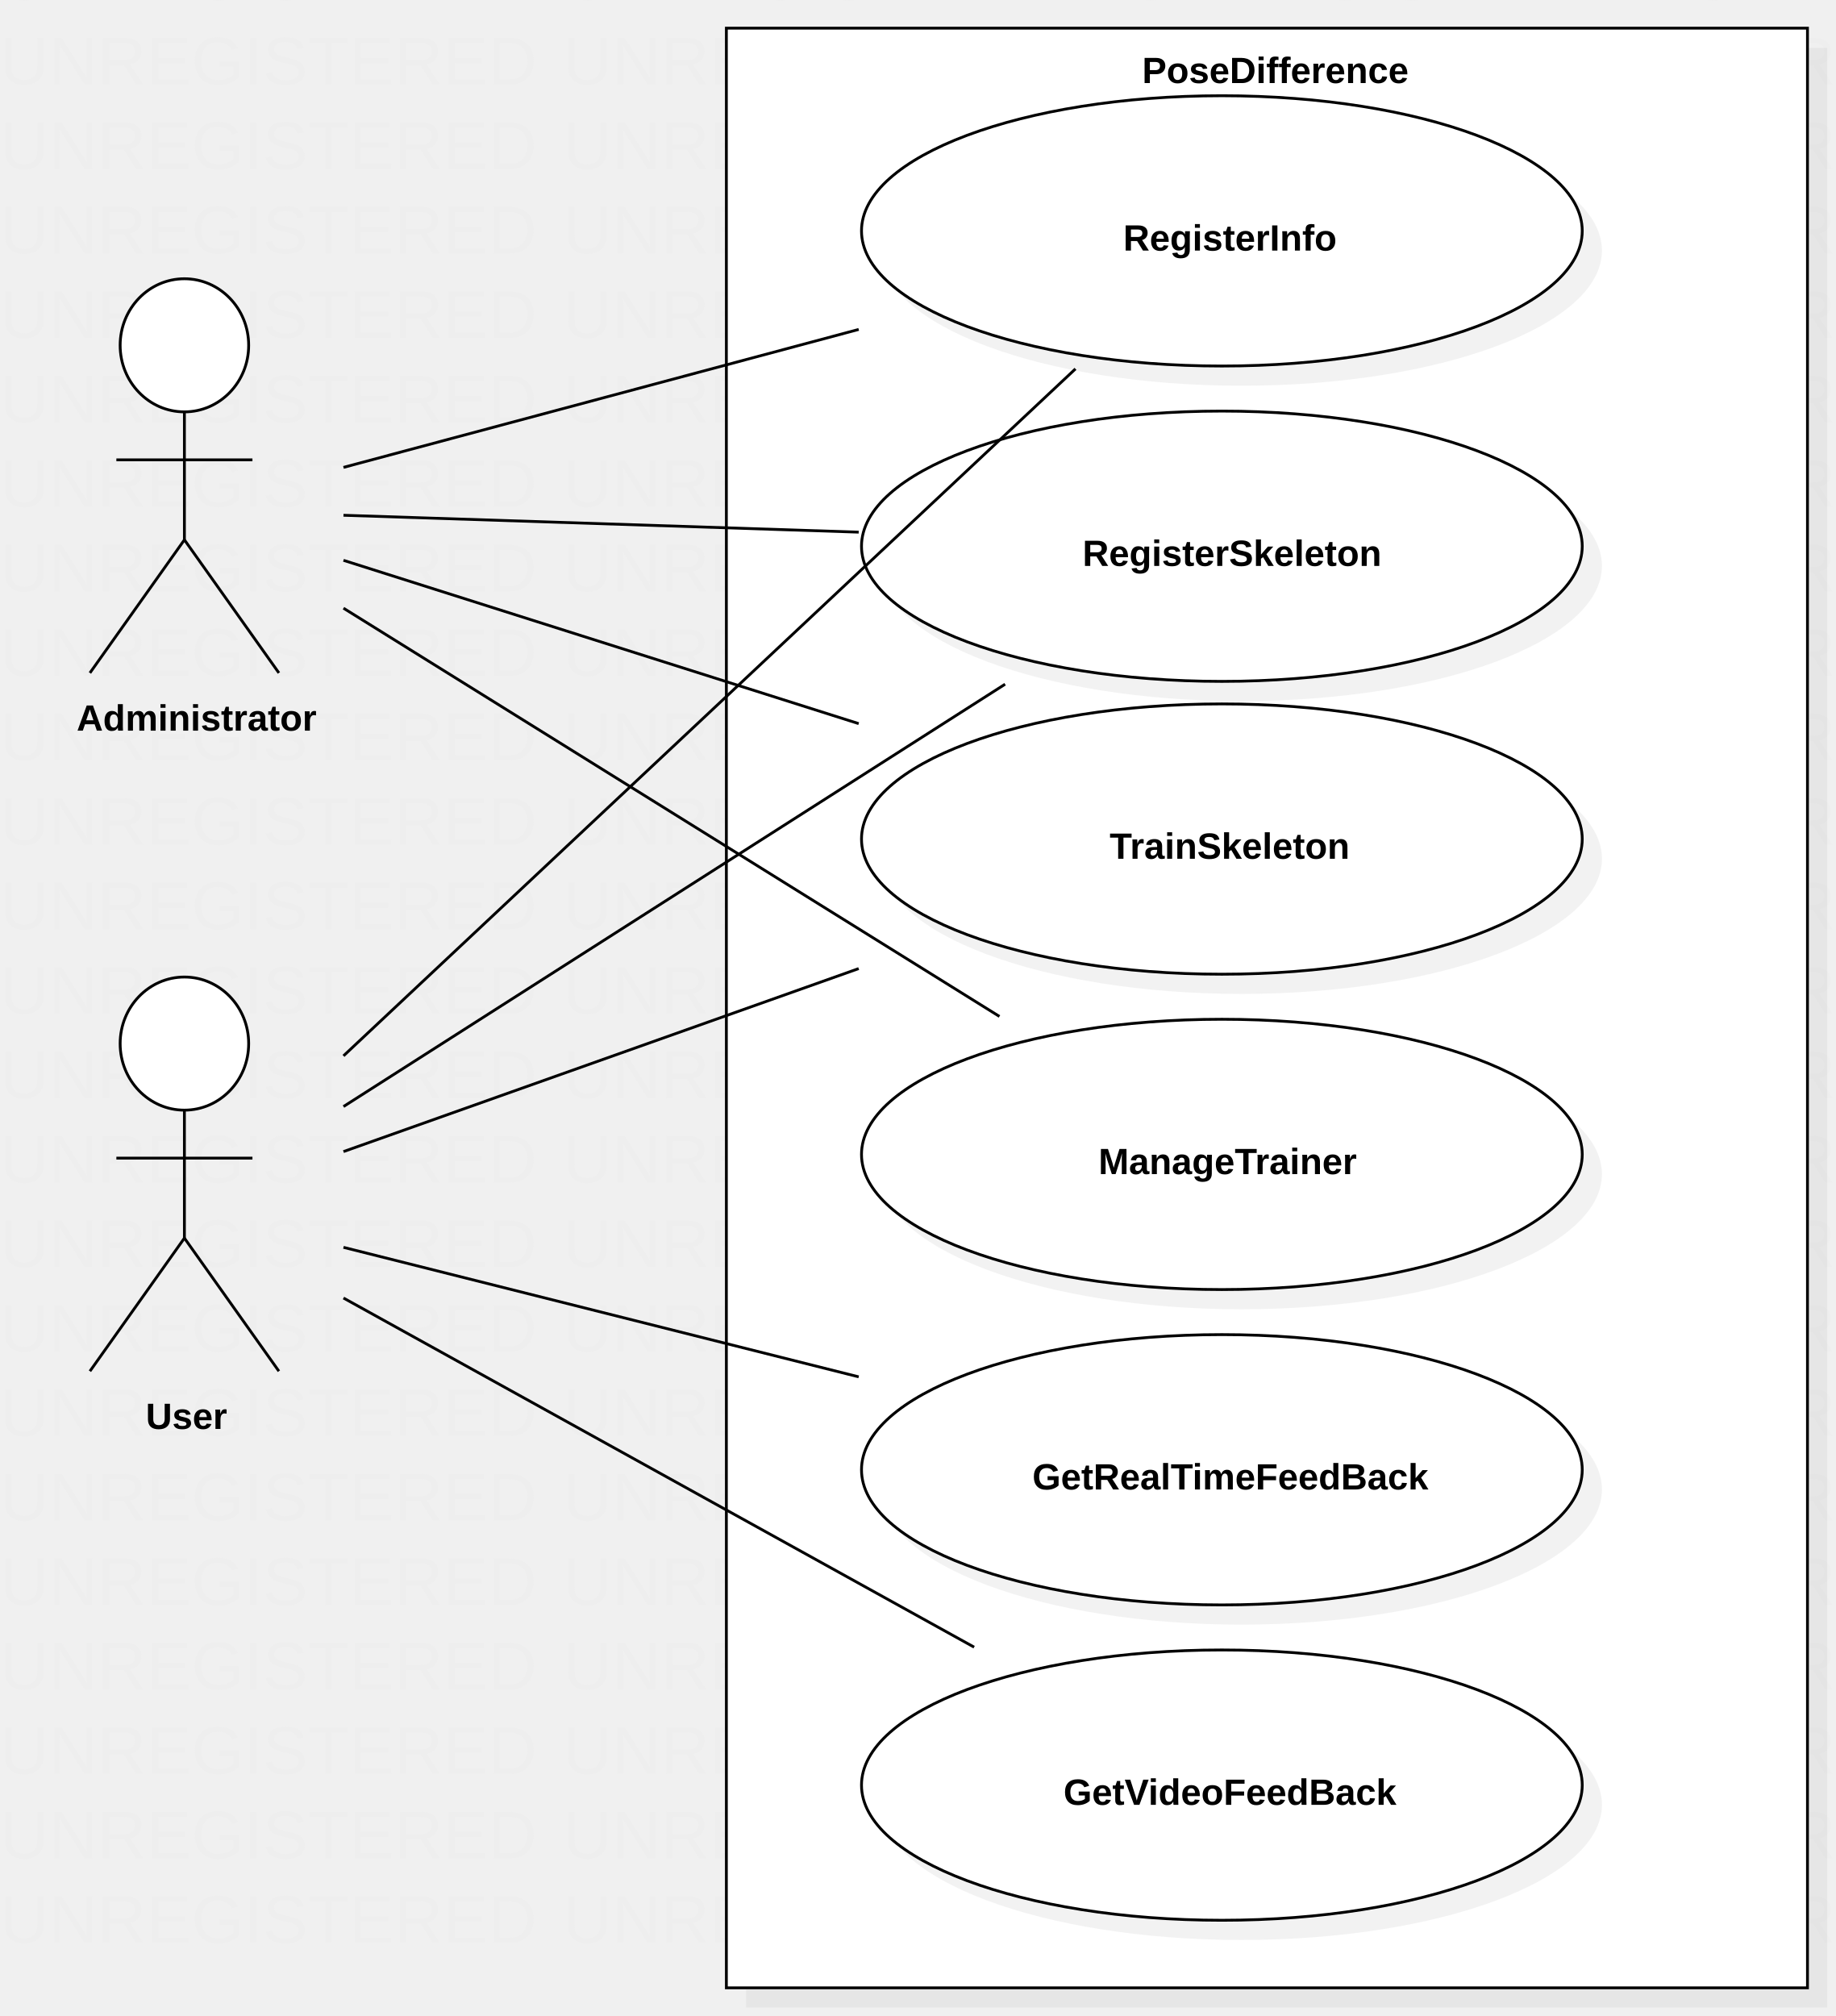
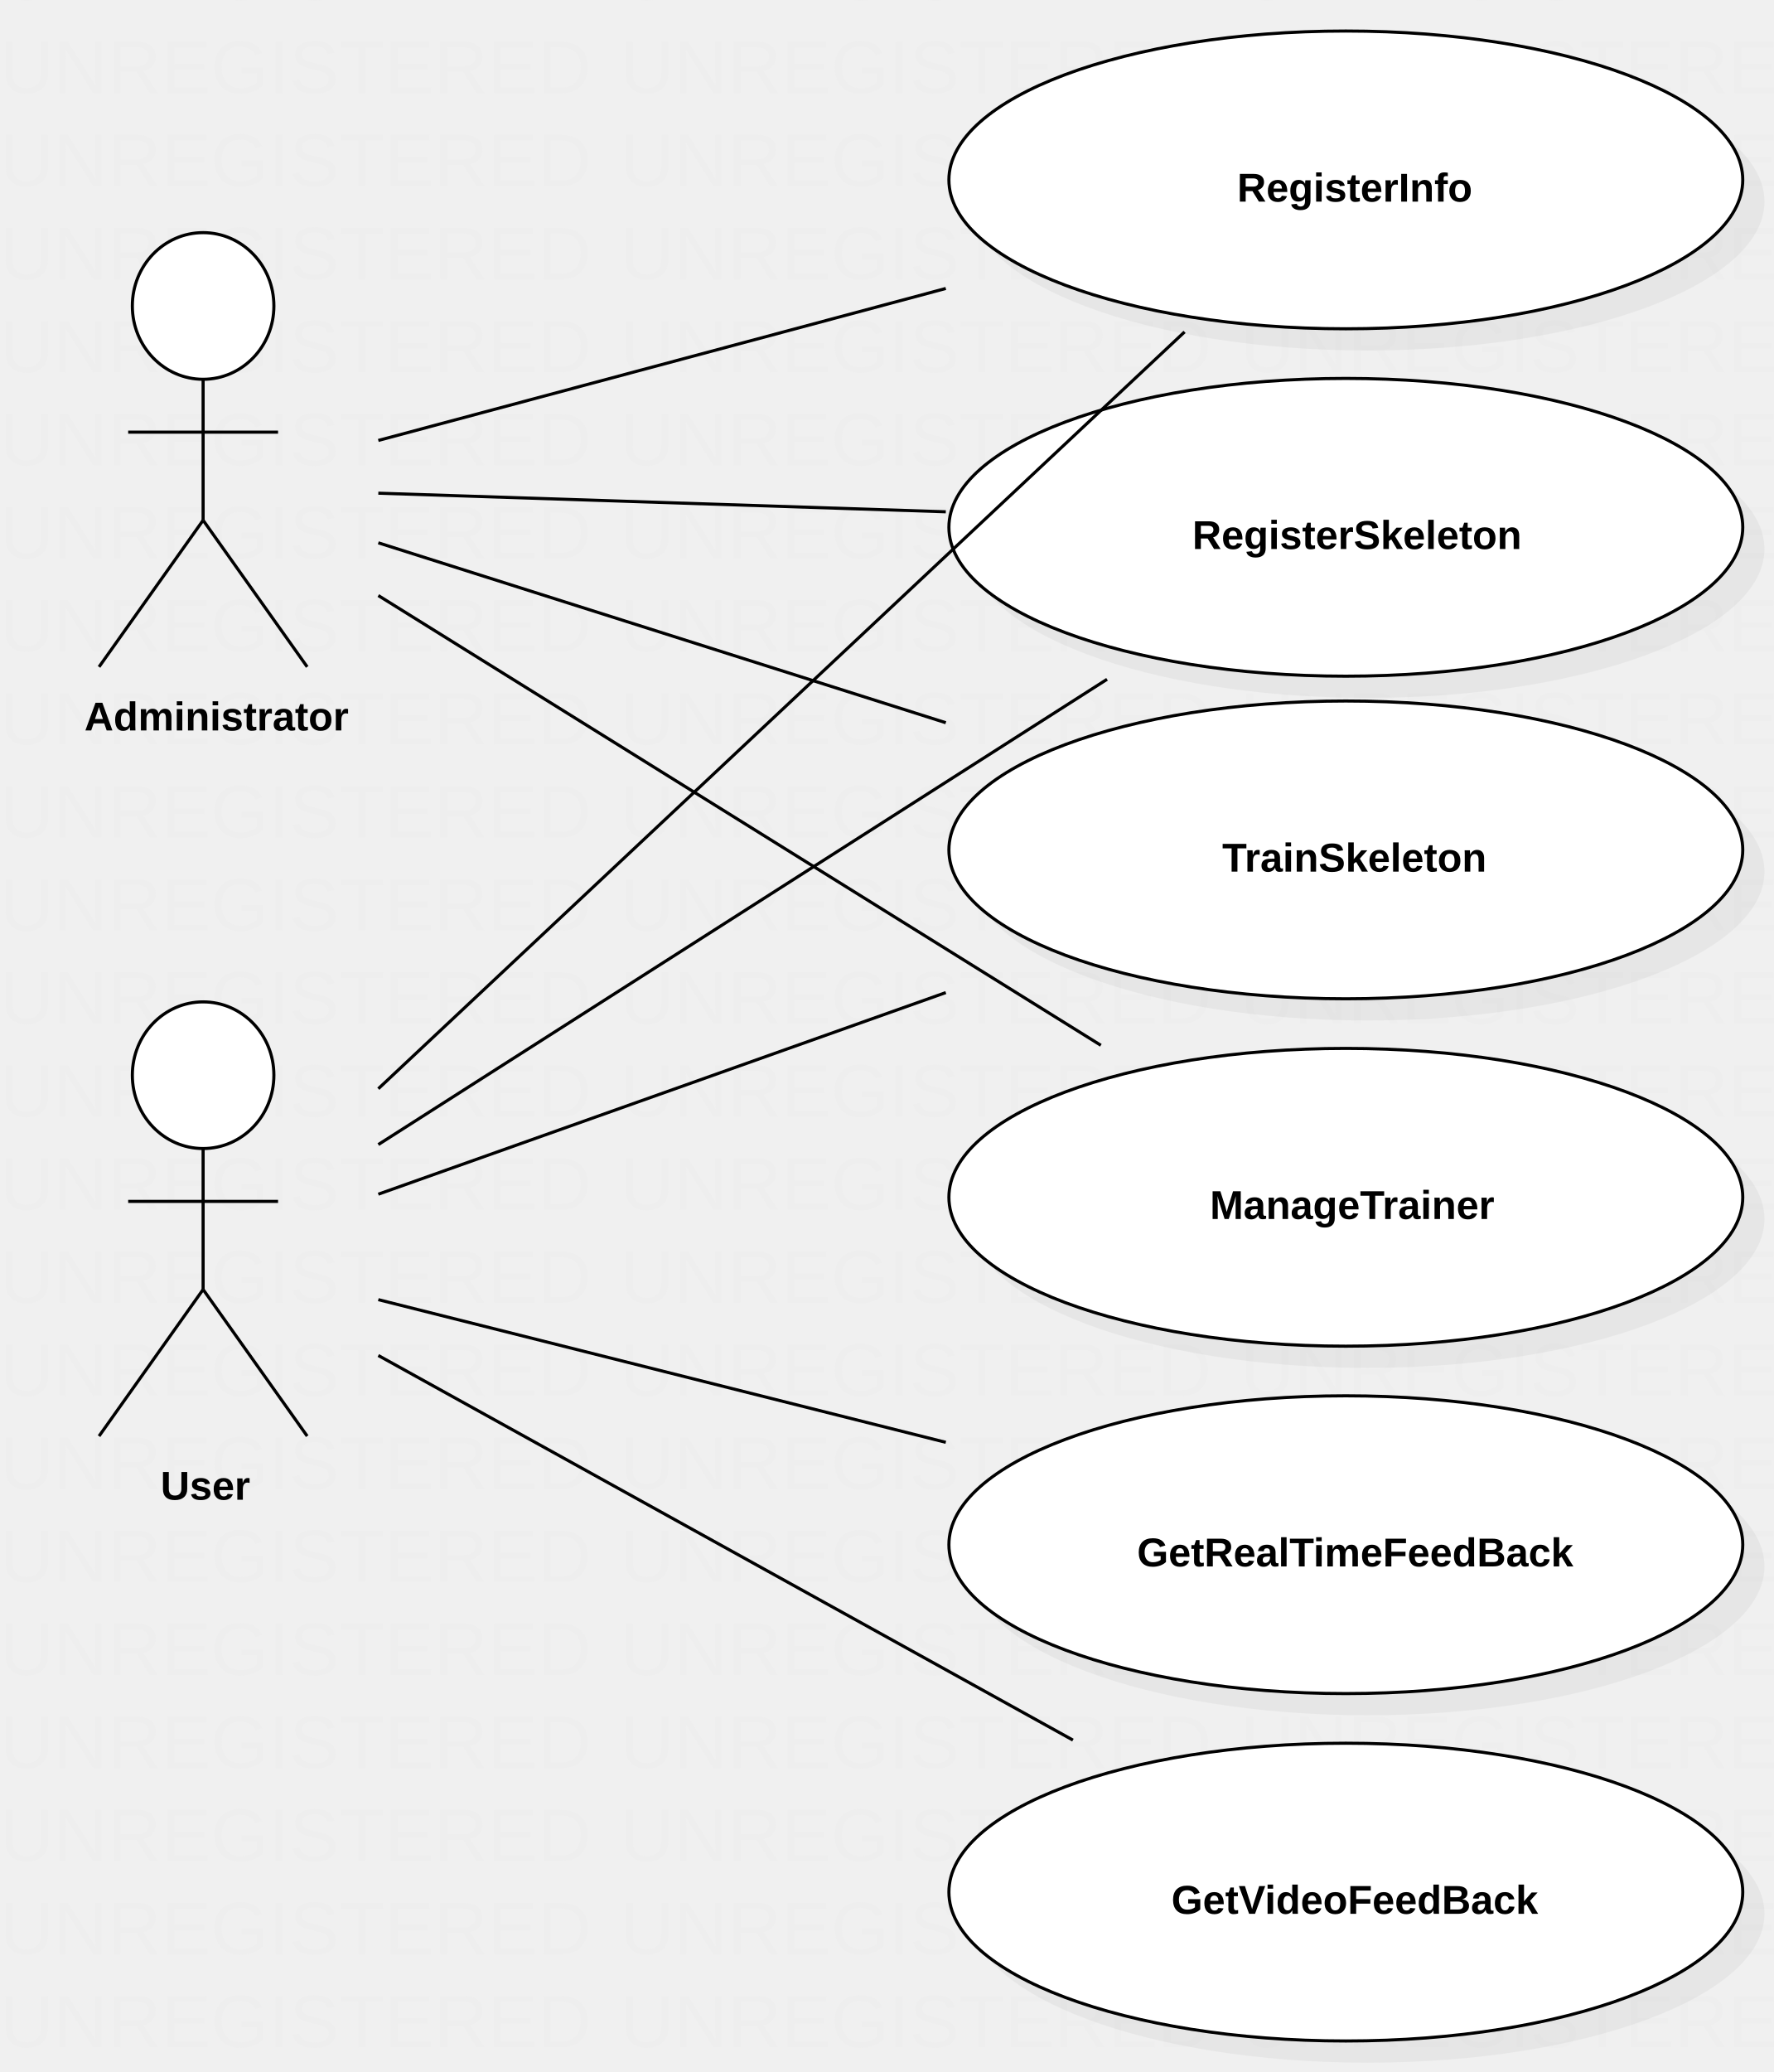
- <svg xmlns="http://www.w3.org/2000/svg" version="1.1" width="652" height="716">
+ <svg xmlns="http://www.w3.org/2000/svg" version="1.1" width="572" height="668">
  <defs />
  <g>
    <text fill="#eeeeee" stroke="none" font-family="Arial" font-size="24px" font-style="normal" font-weight="normal" text-decoration="none" x="0" y="0">UNREGISTERED</text>
    <text fill="#eeeeee" stroke="none" font-family="Arial" font-size="24px" font-style="normal" font-weight="normal" text-decoration="none" x="0" y="30">UNREGISTERED</text>
    <text fill="#eeeeee" stroke="none" font-family="Arial" font-size="24px" font-style="normal" font-weight="normal" text-decoration="none" x="0" y="60">UNREGISTERED</text>
    <text fill="#eeeeee" stroke="none" font-family="Arial" font-size="24px" font-style="normal" font-weight="normal" text-decoration="none" x="0" y="90">UNREGISTERED</text>
    <text fill="#eeeeee" stroke="none" font-family="Arial" font-size="24px" font-style="normal" font-weight="normal" text-decoration="none" x="0" y="120">UNREGISTERED</text>
    <text fill="#eeeeee" stroke="none" font-family="Arial" font-size="24px" font-style="normal" font-weight="normal" text-decoration="none" x="0" y="150">UNREGISTERED</text>
    <text fill="#eeeeee" stroke="none" font-family="Arial" font-size="24px" font-style="normal" font-weight="normal" text-decoration="none" x="0" y="180">UNREGISTERED</text>
    <text fill="#eeeeee" stroke="none" font-family="Arial" font-size="24px" font-style="normal" font-weight="normal" text-decoration="none" x="0" y="210">UNREGISTERED</text>
    <text fill="#eeeeee" stroke="none" font-family="Arial" font-size="24px" font-style="normal" font-weight="normal" text-decoration="none" x="0" y="240">UNREGISTERED</text>
    <text fill="#eeeeee" stroke="none" font-family="Arial" font-size="24px" font-style="normal" font-weight="normal" text-decoration="none" x="0" y="270">UNREGISTERED</text>
    <text fill="#eeeeee" stroke="none" font-family="Arial" font-size="24px" font-style="normal" font-weight="normal" text-decoration="none" x="0" y="300">UNREGISTERED</text>
    <text fill="#eeeeee" stroke="none" font-family="Arial" font-size="24px" font-style="normal" font-weight="normal" text-decoration="none" x="0" y="330">UNREGISTERED</text>
    <text fill="#eeeeee" stroke="none" font-family="Arial" font-size="24px" font-style="normal" font-weight="normal" text-decoration="none" x="0" y="360">UNREGISTERED</text>
    <text fill="#eeeeee" stroke="none" font-family="Arial" font-size="24px" font-style="normal" font-weight="normal" text-decoration="none" x="0" y="390">UNREGISTERED</text>
    <text fill="#eeeeee" stroke="none" font-family="Arial" font-size="24px" font-style="normal" font-weight="normal" text-decoration="none" x="0" y="420">UNREGISTERED</text>
    <text fill="#eeeeee" stroke="none" font-family="Arial" font-size="24px" font-style="normal" font-weight="normal" text-decoration="none" x="0" y="450">UNREGISTERED</text>
    <text fill="#eeeeee" stroke="none" font-family="Arial" font-size="24px" font-style="normal" font-weight="normal" text-decoration="none" x="0" y="480">UNREGISTERED</text>
    <text fill="#eeeeee" stroke="none" font-family="Arial" font-size="24px" font-style="normal" font-weight="normal" text-decoration="none" x="0" y="510">UNREGISTERED</text>
    <text fill="#eeeeee" stroke="none" font-family="Arial" font-size="24px" font-style="normal" font-weight="normal" text-decoration="none" x="0" y="540">UNREGISTERED</text>
    <text fill="#eeeeee" stroke="none" font-family="Arial" font-size="24px" font-style="normal" font-weight="normal" text-decoration="none" x="0" y="570">UNREGISTERED</text>
    <text fill="#eeeeee" stroke="none" font-family="Arial" font-size="24px" font-style="normal" font-weight="normal" text-decoration="none" x="0" y="600">UNREGISTERED</text>
    <text fill="#eeeeee" stroke="none" font-family="Arial" font-size="24px" font-style="normal" font-weight="normal" text-decoration="none" x="0" y="630">UNREGISTERED</text>
    <text fill="#eeeeee" stroke="none" font-family="Arial" font-size="24px" font-style="normal" font-weight="normal" text-decoration="none" x="0" y="660">UNREGISTERED</text>
-     <text fill="#eeeeee" stroke="none" font-family="Arial" font-size="24px" font-style="normal" font-weight="normal" text-decoration="none" x="0" y="690">UNREGISTERED</text>
    <text fill="#eeeeee" stroke="none" font-family="Arial" font-size="24px" font-style="normal" font-weight="normal" text-decoration="none" x="200" y="0">UNREGISTERED</text>
    <text fill="#eeeeee" stroke="none" font-family="Arial" font-size="24px" font-style="normal" font-weight="normal" text-decoration="none" x="200" y="30">UNREGISTERED</text>
    <text fill="#eeeeee" stroke="none" font-family="Arial" font-size="24px" font-style="normal" font-weight="normal" text-decoration="none" x="200" y="60">UNREGISTERED</text>
    <text fill="#eeeeee" stroke="none" font-family="Arial" font-size="24px" font-style="normal" font-weight="normal" text-decoration="none" x="200" y="90">UNREGISTERED</text>
    <text fill="#eeeeee" stroke="none" font-family="Arial" font-size="24px" font-style="normal" font-weight="normal" text-decoration="none" x="200" y="120">UNREGISTERED</text>
    <text fill="#eeeeee" stroke="none" font-family="Arial" font-size="24px" font-style="normal" font-weight="normal" text-decoration="none" x="200" y="150">UNREGISTERED</text>
    <text fill="#eeeeee" stroke="none" font-family="Arial" font-size="24px" font-style="normal" font-weight="normal" text-decoration="none" x="200" y="180">UNREGISTERED</text>
    <text fill="#eeeeee" stroke="none" font-family="Arial" font-size="24px" font-style="normal" font-weight="normal" text-decoration="none" x="200" y="210">UNREGISTERED</text>
    <text fill="#eeeeee" stroke="none" font-family="Arial" font-size="24px" font-style="normal" font-weight="normal" text-decoration="none" x="200" y="240">UNREGISTERED</text>
    <text fill="#eeeeee" stroke="none" font-family="Arial" font-size="24px" font-style="normal" font-weight="normal" text-decoration="none" x="200" y="270">UNREGISTERED</text>
    <text fill="#eeeeee" stroke="none" font-family="Arial" font-size="24px" font-style="normal" font-weight="normal" text-decoration="none" x="200" y="300">UNREGISTERED</text>
    <text fill="#eeeeee" stroke="none" font-family="Arial" font-size="24px" font-style="normal" font-weight="normal" text-decoration="none" x="200" y="330">UNREGISTERED</text>
    <text fill="#eeeeee" stroke="none" font-family="Arial" font-size="24px" font-style="normal" font-weight="normal" text-decoration="none" x="200" y="360">UNREGISTERED</text>
    <text fill="#eeeeee" stroke="none" font-family="Arial" font-size="24px" font-style="normal" font-weight="normal" text-decoration="none" x="200" y="390">UNREGISTERED</text>
    <text fill="#eeeeee" stroke="none" font-family="Arial" font-size="24px" font-style="normal" font-weight="normal" text-decoration="none" x="200" y="420">UNREGISTERED</text>
    <text fill="#eeeeee" stroke="none" font-family="Arial" font-size="24px" font-style="normal" font-weight="normal" text-decoration="none" x="200" y="450">UNREGISTERED</text>
    <text fill="#eeeeee" stroke="none" font-family="Arial" font-size="24px" font-style="normal" font-weight="normal" text-decoration="none" x="200" y="480">UNREGISTERED</text>
    <text fill="#eeeeee" stroke="none" font-family="Arial" font-size="24px" font-style="normal" font-weight="normal" text-decoration="none" x="200" y="510">UNREGISTERED</text>
    <text fill="#eeeeee" stroke="none" font-family="Arial" font-size="24px" font-style="normal" font-weight="normal" text-decoration="none" x="200" y="540">UNREGISTERED</text>
    <text fill="#eeeeee" stroke="none" font-family="Arial" font-size="24px" font-style="normal" font-weight="normal" text-decoration="none" x="200" y="570">UNREGISTERED</text>
    <text fill="#eeeeee" stroke="none" font-family="Arial" font-size="24px" font-style="normal" font-weight="normal" text-decoration="none" x="200" y="600">UNREGISTERED</text>
    <text fill="#eeeeee" stroke="none" font-family="Arial" font-size="24px" font-style="normal" font-weight="normal" text-decoration="none" x="200" y="630">UNREGISTERED</text>
    <text fill="#eeeeee" stroke="none" font-family="Arial" font-size="24px" font-style="normal" font-weight="normal" text-decoration="none" x="200" y="660">UNREGISTERED</text>
-     <text fill="#eeeeee" stroke="none" font-family="Arial" font-size="24px" font-style="normal" font-weight="normal" text-decoration="none" x="200" y="690">UNREGISTERED</text>
    <text fill="#eeeeee" stroke="none" font-family="Arial" font-size="24px" font-style="normal" font-weight="normal" text-decoration="none" x="400" y="0">UNREGISTERED</text>
    <text fill="#eeeeee" stroke="none" font-family="Arial" font-size="24px" font-style="normal" font-weight="normal" text-decoration="none" x="400" y="30">UNREGISTERED</text>
    <text fill="#eeeeee" stroke="none" font-family="Arial" font-size="24px" font-style="normal" font-weight="normal" text-decoration="none" x="400" y="60">UNREGISTERED</text>
    <text fill="#eeeeee" stroke="none" font-family="Arial" font-size="24px" font-style="normal" font-weight="normal" text-decoration="none" x="400" y="90">UNREGISTERED</text>
    <text fill="#eeeeee" stroke="none" font-family="Arial" font-size="24px" font-style="normal" font-weight="normal" text-decoration="none" x="400" y="120">UNREGISTERED</text>
    <text fill="#eeeeee" stroke="none" font-family="Arial" font-size="24px" font-style="normal" font-weight="normal" text-decoration="none" x="400" y="150">UNREGISTERED</text>
    <text fill="#eeeeee" stroke="none" font-family="Arial" font-size="24px" font-style="normal" font-weight="normal" text-decoration="none" x="400" y="180">UNREGISTERED</text>
    <text fill="#eeeeee" stroke="none" font-family="Arial" font-size="24px" font-style="normal" font-weight="normal" text-decoration="none" x="400" y="210">UNREGISTERED</text>
    <text fill="#eeeeee" stroke="none" font-family="Arial" font-size="24px" font-style="normal" font-weight="normal" text-decoration="none" x="400" y="240">UNREGISTERED</text>
    <text fill="#eeeeee" stroke="none" font-family="Arial" font-size="24px" font-style="normal" font-weight="normal" text-decoration="none" x="400" y="270">UNREGISTERED</text>
    <text fill="#eeeeee" stroke="none" font-family="Arial" font-size="24px" font-style="normal" font-weight="normal" text-decoration="none" x="400" y="300">UNREGISTERED</text>
    <text fill="#eeeeee" stroke="none" font-family="Arial" font-size="24px" font-style="normal" font-weight="normal" text-decoration="none" x="400" y="330">UNREGISTERED</text>
    <text fill="#eeeeee" stroke="none" font-family="Arial" font-size="24px" font-style="normal" font-weight="normal" text-decoration="none" x="400" y="360">UNREGISTERED</text>
    <text fill="#eeeeee" stroke="none" font-family="Arial" font-size="24px" font-style="normal" font-weight="normal" text-decoration="none" x="400" y="390">UNREGISTERED</text>
    <text fill="#eeeeee" stroke="none" font-family="Arial" font-size="24px" font-style="normal" font-weight="normal" text-decoration="none" x="400" y="420">UNREGISTERED</text>
    <text fill="#eeeeee" stroke="none" font-family="Arial" font-size="24px" font-style="normal" font-weight="normal" text-decoration="none" x="400" y="450">UNREGISTERED</text>
    <text fill="#eeeeee" stroke="none" font-family="Arial" font-size="24px" font-style="normal" font-weight="normal" text-decoration="none" x="400" y="480">UNREGISTERED</text>
    <text fill="#eeeeee" stroke="none" font-family="Arial" font-size="24px" font-style="normal" font-weight="normal" text-decoration="none" x="400" y="510">UNREGISTERED</text>
    <text fill="#eeeeee" stroke="none" font-family="Arial" font-size="24px" font-style="normal" font-weight="normal" text-decoration="none" x="400" y="540">UNREGISTERED</text>
    <text fill="#eeeeee" stroke="none" font-family="Arial" font-size="24px" font-style="normal" font-weight="normal" text-decoration="none" x="400" y="570">UNREGISTERED</text>
    <text fill="#eeeeee" stroke="none" font-family="Arial" font-size="24px" font-style="normal" font-weight="normal" text-decoration="none" x="400" y="600">UNREGISTERED</text>
    <text fill="#eeeeee" stroke="none" font-family="Arial" font-size="24px" font-style="normal" font-weight="normal" text-decoration="none" x="400" y="630">UNREGISTERED</text>
    <text fill="#eeeeee" stroke="none" font-family="Arial" font-size="24px" font-style="normal" font-weight="normal" text-decoration="none" x="400" y="660">UNREGISTERED</text>
-     <text fill="#eeeeee" stroke="none" font-family="Arial" font-size="24px" font-style="normal" font-weight="normal" text-decoration="none" x="400" y="690">UNREGISTERED</text>
-     <text fill="#eeeeee" stroke="none" font-family="Arial" font-size="24px" font-style="normal" font-weight="normal" text-decoration="none" x="600" y="0">UNREGISTERED</text>
-     <text fill="#eeeeee" stroke="none" font-family="Arial" font-size="24px" font-style="normal" font-weight="normal" text-decoration="none" x="600" y="30">UNREGISTERED</text>
-     <text fill="#eeeeee" stroke="none" font-family="Arial" font-size="24px" font-style="normal" font-weight="normal" text-decoration="none" x="600" y="60">UNREGISTERED</text>
-     <text fill="#eeeeee" stroke="none" font-family="Arial" font-size="24px" font-style="normal" font-weight="normal" text-decoration="none" x="600" y="90">UNREGISTERED</text>
-     <text fill="#eeeeee" stroke="none" font-family="Arial" font-size="24px" font-style="normal" font-weight="normal" text-decoration="none" x="600" y="120">UNREGISTERED</text>
-     <text fill="#eeeeee" stroke="none" font-family="Arial" font-size="24px" font-style="normal" font-weight="normal" text-decoration="none" x="600" y="150">UNREGISTERED</text>
-     <text fill="#eeeeee" stroke="none" font-family="Arial" font-size="24px" font-style="normal" font-weight="normal" text-decoration="none" x="600" y="180">UNREGISTERED</text>
-     <text fill="#eeeeee" stroke="none" font-family="Arial" font-size="24px" font-style="normal" font-weight="normal" text-decoration="none" x="600" y="210">UNREGISTERED</text>
-     <text fill="#eeeeee" stroke="none" font-family="Arial" font-size="24px" font-style="normal" font-weight="normal" text-decoration="none" x="600" y="240">UNREGISTERED</text>
-     <text fill="#eeeeee" stroke="none" font-family="Arial" font-size="24px" font-style="normal" font-weight="normal" text-decoration="none" x="600" y="270">UNREGISTERED</text>
-     <text fill="#eeeeee" stroke="none" font-family="Arial" font-size="24px" font-style="normal" font-weight="normal" text-decoration="none" x="600" y="300">UNREGISTERED</text>
-     <text fill="#eeeeee" stroke="none" font-family="Arial" font-size="24px" font-style="normal" font-weight="normal" text-decoration="none" x="600" y="330">UNREGISTERED</text>
-     <text fill="#eeeeee" stroke="none" font-family="Arial" font-size="24px" font-style="normal" font-weight="normal" text-decoration="none" x="600" y="360">UNREGISTERED</text>
-     <text fill="#eeeeee" stroke="none" font-family="Arial" font-size="24px" font-style="normal" font-weight="normal" text-decoration="none" x="600" y="390">UNREGISTERED</text>
-     <text fill="#eeeeee" stroke="none" font-family="Arial" font-size="24px" font-style="normal" font-weight="normal" text-decoration="none" x="600" y="420">UNREGISTERED</text>
-     <text fill="#eeeeee" stroke="none" font-family="Arial" font-size="24px" font-style="normal" font-weight="normal" text-decoration="none" x="600" y="450">UNREGISTERED</text>
-     <text fill="#eeeeee" stroke="none" font-family="Arial" font-size="24px" font-style="normal" font-weight="normal" text-decoration="none" x="600" y="480">UNREGISTERED</text>
-     <text fill="#eeeeee" stroke="none" font-family="Arial" font-size="24px" font-style="normal" font-weight="normal" text-decoration="none" x="600" y="510">UNREGISTERED</text>
-     <text fill="#eeeeee" stroke="none" font-family="Arial" font-size="24px" font-style="normal" font-weight="normal" text-decoration="none" x="600" y="540">UNREGISTERED</text>
-     <text fill="#eeeeee" stroke="none" font-family="Arial" font-size="24px" font-style="normal" font-weight="normal" text-decoration="none" x="600" y="570">UNREGISTERED</text>
-     <text fill="#eeeeee" stroke="none" font-family="Arial" font-size="24px" font-style="normal" font-weight="normal" text-decoration="none" x="600" y="600">UNREGISTERED</text>
-     <text fill="#eeeeee" stroke="none" font-family="Arial" font-size="24px" font-style="normal" font-weight="normal" text-decoration="none" x="600" y="630">UNREGISTERED</text>
-     <text fill="#eeeeee" stroke="none" font-family="Arial" font-size="24px" font-style="normal" font-weight="normal" text-decoration="none" x="600" y="660">UNREGISTERED</text>
-     <text fill="#eeeeee" stroke="none" font-family="Arial" font-size="24px" font-style="normal" font-weight="normal" text-decoration="none" x="600" y="690">UNREGISTERED</text>
-     <g transform="translate(-30,-14) scale(1,1)">
-       <rect fill="#C0C0C0" stroke="none" x="295" y="31" width="384" height="696" opacity="0.2" />
-     </g>
-     <g transform="translate(-30,-14) scale(1,1)">
-       <rect fill="#ffffff" stroke="none" x="288" y="24" width="384" height="696" />
-     </g>
-     <g transform="translate(-30,-14) scale(1,1)">
-       <path fill="none" stroke="#000000" d="M 288 24 L 672 24 L 672 720 L 288 720 L 288 24 Z Z" stroke-miterlimit="10" />
-     </g>
-     <g transform="translate(-30,-14) scale(1,1)">
-       <g>
-         <path fill="none" stroke="none" />
-         <text fill="#000000" stroke="none" font-family="Arial" font-size="13px" font-style="normal" font-weight="bold" text-decoration="none" x="435.677" y="43.5">PoseDifference</text>
-       </g>
-     </g>
-     <g transform="translate(-30,-14) scale(1,1)">
+     <g transform="translate(-30,-38) scale(1,1)">
      <path fill="#ffffff" stroke="none" d="M 72.677 136.64 C 72.677 123.584 82.895 113 95.5 113 C 108.105 113 118.323 123.584 118.323 136.64 C 118.323 149.696 108.105 160.28 95.5 160.28 C 82.895 160.28 72.677 149.696 72.677 136.64 Z" />
    </g>
-     <g transform="translate(-30,-14) scale(1,1)">
+     <g transform="translate(-30,-38) scale(1,1)">
      <path fill="none" stroke="#000000" d="M 72.677 136.64 C 72.677 123.584 82.895 113 95.5 113 C 108.105 113 118.323 123.584 118.323 136.64 C 118.323 149.696 108.105 160.28 95.5 160.28 C 82.895 160.28 72.677 149.696 72.677 136.64 Z" stroke-miterlimit="10" />
    </g>
-     <g transform="translate(-30,-14) scale(1,1)">
+     <g transform="translate(-30,-38) scale(1,1)">
      <path fill="none" stroke="#000000" d="M 95.5 160.28 L 95.5 205.72" stroke-miterlimit="10" />
    </g>
-     <g transform="translate(-30,-14) scale(1,1)">
+     <g transform="translate(-30,-38) scale(1,1)">
      <path fill="none" stroke="#000000" d="M 71.334 177.32 L 119.666 177.32" stroke-miterlimit="10" />
    </g>
-     <g transform="translate(-30,-14) scale(1,1)">
+     <g transform="translate(-30,-38) scale(1,1)">
      <path fill="none" stroke="#000000" d="M 95.5 205.72 L 61.936 253" stroke-miterlimit="10" />
    </g>
-     <g transform="translate(-30,-14) scale(1,1)">
+     <g transform="translate(-30,-38) scale(1,1)">
      <path fill="none" stroke="#000000" d="M 95.5 205.72 L 129.064 253" stroke-miterlimit="10" />
    </g>
-     <g transform="translate(-30,-14) scale(1,1)">
+     <g transform="translate(-30,-38) scale(1,1)">
      <g>
        <path fill="none" stroke="none" />
        <text fill="#000000" stroke="none" font-family="Arial" font-size="13px" font-style="normal" font-weight="bold" text-decoration="none" x="57.211" y="273.5">Administrator</text>
      </g>
    </g>
-     <g transform="translate(-30,-14) scale(1,1)">
+     <g transform="translate(-30,-38) scale(1,1)">
      <path fill="#ffffff" stroke="none" d="M 72.677 384.64 C 72.677 371.584 82.895 361 95.5 361 C 108.105 361 118.323 371.584 118.323 384.64 C 118.323 397.696 108.105 408.28 95.5 408.28 C 82.895 408.28 72.677 397.696 72.677 384.64 Z" />
    </g>
-     <g transform="translate(-30,-14) scale(1,1)">
+     <g transform="translate(-30,-38) scale(1,1)">
      <path fill="none" stroke="#000000" d="M 72.677 384.64 C 72.677 371.584 82.895 361 95.5 361 C 108.105 361 118.323 371.584 118.323 384.64 C 118.323 397.696 108.105 408.28 95.5 408.28 C 82.895 408.28 72.677 397.696 72.677 384.64 Z" stroke-miterlimit="10" />
    </g>
-     <g transform="translate(-30,-14) scale(1,1)">
+     <g transform="translate(-30,-38) scale(1,1)">
      <path fill="none" stroke="#000000" d="M 95.5 408.28 L 95.5 453.72" stroke-miterlimit="10" />
    </g>
-     <g transform="translate(-30,-14) scale(1,1)">
+     <g transform="translate(-30,-38) scale(1,1)">
      <path fill="none" stroke="#000000" d="M 71.334 425.32 L 119.666 425.32" stroke-miterlimit="10" />
    </g>
-     <g transform="translate(-30,-14) scale(1,1)">
+     <g transform="translate(-30,-38) scale(1,1)">
      <path fill="none" stroke="#000000" d="M 95.5 453.72 L 61.936 501" stroke-miterlimit="10" />
    </g>
-     <g transform="translate(-30,-14) scale(1,1)">
+     <g transform="translate(-30,-38) scale(1,1)">
      <path fill="none" stroke="#000000" d="M 95.5 453.72 L 129.064 501" stroke-miterlimit="10" />
    </g>
-     <g transform="translate(-30,-14) scale(1,1)">
+     <g transform="translate(-30,-38) scale(1,1)">
      <g>
        <path fill="none" stroke="none" />
        <text fill="#000000" stroke="none" font-family="Arial" font-size="13px" font-style="normal" font-weight="bold" text-decoration="none" x="81.776" y="521.5">User</text>
      </g>
    </g>
-     <g transform="translate(-30,-14) scale(1,1)">
+     <g transform="translate(-30,-38) scale(1,1)">
      <path fill="#C0C0C0" stroke="none" d="M 343 215 C 343 188.49 400.308 167 471 167 C 541.692 167 599 188.49 599 215 C 599 241.51 541.692 263 471 263 C 400.308 263 343 241.51 343 215 Z" opacity="0.2" />
    </g>
-     <g transform="translate(-30,-14) scale(1,1)">
+     <g transform="translate(-30,-38) scale(1,1)">
      <path fill="#ffffff" stroke="none" d="M 336 208 C 336 181.49 393.308 160 464 160 C 534.692 160 592 181.49 592 208 C 592 234.51 534.692 256 464 256 C 393.308 256 336 234.51 336 208 Z" />
    </g>
-     <g transform="translate(-30,-14) scale(1,1)">
+     <g transform="translate(-30,-38) scale(1,1)">
      <path fill="none" stroke="#000000" d="M 336 208 C 336 181.49 393.308 160 464 160 C 534.692 160 592 181.49 592 208 C 592 234.51 534.692 256 464 256 C 393.308 256 336 234.51 336 208 Z" stroke-miterlimit="10" />
    </g>
-     <g transform="translate(-30,-14) scale(1,1)">
+     <g transform="translate(-30,-38) scale(1,1)">
      <g>
        <path fill="none" stroke="none" />
        <text fill="#000000" stroke="none" font-family="Arial" font-size="13px" font-style="normal" font-weight="bold" text-decoration="none" x="414.501" y="215">RegisterSkeleton</text>
      </g>
    </g>
-     <g transform="translate(-30,-14) scale(1,1)">
+     <g transform="translate(-30,-38) scale(1,1)">
      <path fill="#C0C0C0" stroke="none" d="M 343 319 C 343 292.49 400.308 271 471 271 C 541.692 271 599 292.49 599 319 C 599 345.51 541.692 367 471 367 C 400.308 367 343 345.51 343 319 Z" opacity="0.2" />
    </g>
-     <g transform="translate(-30,-14) scale(1,1)">
+     <g transform="translate(-30,-38) scale(1,1)">
      <path fill="#ffffff" stroke="none" d="M 336 312 C 336 285.49 393.308 264 464 264 C 534.692 264 592 285.49 592 312 C 592 338.51 534.692 360 464 360 C 393.308 360 336 338.51 336 312 Z" />
    </g>
-     <g transform="translate(-30,-14) scale(1,1)">
+     <g transform="translate(-30,-38) scale(1,1)">
      <path fill="none" stroke="#000000" d="M 336 312 C 336 285.49 393.308 264 464 264 C 534.692 264 592 285.49 592 312 C 592 338.51 534.692 360 464 360 C 393.308 360 336 338.51 336 312 Z" stroke-miterlimit="10" />
    </g>
-     <g transform="translate(-30,-14) scale(1,1)">
+     <g transform="translate(-30,-38) scale(1,1)">
      <g>
        <path fill="none" stroke="none" />
        <text fill="#000000" stroke="none" font-family="Arial" font-size="13px" font-style="normal" font-weight="bold" text-decoration="none" x="424.137" y="319">TrainSkeleton</text>
      </g>
    </g>
-     <g transform="translate(-30,-14) scale(1,1)">
+     <g transform="translate(-30,-38) scale(1,1)">
      <path fill="#C0C0C0" stroke="none" d="M 343 431 C 343 404.49 400.308 383 471 383 C 541.692 383 599 404.49 599 431 C 599 457.51 541.692 479 471 479 C 400.308 479 343 457.51 343 431 Z" opacity="0.2" />
    </g>
-     <g transform="translate(-30,-14) scale(1,1)">
+     <g transform="translate(-30,-38) scale(1,1)">
      <path fill="#ffffff" stroke="none" d="M 336 424 C 336 397.49 393.308 376 464 376 C 534.692 376 592 397.49 592 424 C 592 450.51 534.692 472 464 472 C 393.308 472 336 450.51 336 424 Z" />
    </g>
-     <g transform="translate(-30,-14) scale(1,1)">
+     <g transform="translate(-30,-38) scale(1,1)">
      <path fill="none" stroke="#000000" d="M 336 424 C 336 397.49 393.308 376 464 376 C 534.692 376 592 397.49 592 424 C 592 450.51 534.692 472 464 472 C 393.308 472 336 450.51 336 424 Z" stroke-miterlimit="10" />
    </g>
-     <g transform="translate(-30,-14) scale(1,1)">
+     <g transform="translate(-30,-38) scale(1,1)">
      <g>
        <path fill="none" stroke="none" />
        <text fill="#000000" stroke="none" font-family="Arial" font-size="13px" font-style="normal" font-weight="bold" text-decoration="none" x="420.163" y="431">ManageTrainer</text>
      </g>
    </g>
-     <g transform="translate(-30,-14) scale(1,1)">
+     <g transform="translate(-30,-38) scale(1,1)">
      <path fill="#C0C0C0" stroke="none" d="M 343 543 C 343 516.49 400.308 495 471 495 C 541.692 495 599 516.49 599 543 C 599 569.51 541.692 591 471 591 C 400.308 591 343 569.51 343 543 Z" opacity="0.2" />
    </g>
-     <g transform="translate(-30,-14) scale(1,1)">
+     <g transform="translate(-30,-38) scale(1,1)">
      <path fill="#ffffff" stroke="none" d="M 336 536 C 336 509.49 393.308 488 464 488 C 534.692 488 592 509.49 592 536 C 592 562.51 534.692 584 464 584 C 393.308 584 336 562.51 336 536 Z" />
    </g>
-     <g transform="translate(-30,-14) scale(1,1)">
+     <g transform="translate(-30,-38) scale(1,1)">
      <path fill="none" stroke="#000000" d="M 336 536 C 336 509.49 393.308 488 464 488 C 534.692 488 592 509.49 592 536 C 592 562.51 534.692 584 464 584 C 393.308 584 336 562.51 336 536 Z" stroke-miterlimit="10" />
    </g>
-     <g transform="translate(-30,-14) scale(1,1)">
+     <g transform="translate(-30,-38) scale(1,1)">
      <g>
        <path fill="none" stroke="none" />
        <text fill="#000000" stroke="none" font-family="Arial" font-size="13px" font-style="normal" font-weight="bold" text-decoration="none" x="396.686" y="543">GetRealTimeFeedBack</text>
      </g>
    </g>
-     <g transform="translate(-30,-14) scale(1,1)">
+     <g transform="translate(-30,-38) scale(1,1)">
      <path fill="#C0C0C0" stroke="none" d="M 343 655 C 343 628.49 400.308 607 471 607 C 541.692 607 599 628.49 599 655 C 599 681.51 541.692 703 471 703 C 400.308 703 343 681.51 343 655 Z" opacity="0.2" />
    </g>
-     <g transform="translate(-30,-14) scale(1,1)">
+     <g transform="translate(-30,-38) scale(1,1)">
      <path fill="#ffffff" stroke="none" d="M 336 648 C 336 621.49 393.308 600 464 600 C 534.692 600 592 621.49 592 648 C 592 674.51 534.692 696 464 696 C 393.308 696 336 674.51 336 648 Z" />
    </g>
-     <g transform="translate(-30,-14) scale(1,1)">
+     <g transform="translate(-30,-38) scale(1,1)">
      <path fill="none" stroke="#000000" d="M 336 648 C 336 621.49 393.308 600 464 600 C 534.692 600 592 621.49 592 648 C 592 674.51 534.692 696 464 696 C 393.308 696 336 674.51 336 648 Z" stroke-miterlimit="10" />
    </g>
-     <g transform="translate(-30,-14) scale(1,1)">
+     <g transform="translate(-30,-38) scale(1,1)">
      <g>
        <path fill="none" stroke="none" />
        <text fill="#000000" stroke="none" font-family="Arial" font-size="13px" font-style="normal" font-weight="bold" text-decoration="none" x="407.75" y="655">GetVideoFeedBack</text>
      </g>
    </g>
-     <g transform="translate(-30,-14) scale(1,1)">
+     <g transform="translate(-30,-38) scale(1,1)">
      <path fill="none" stroke="#000000" d="M 152 230 L 385 375" stroke-miterlimit="10" />
    </g>
-     <g transform="translate(-30,-14) scale(1,1)">
+     <g transform="translate(-30,-38) scale(1,1)">
      <path fill="none" stroke="#000000" d="M 152 197 L 335 203" stroke-miterlimit="10" />
    </g>
-     <g transform="translate(-30,-14) scale(1,1)">
+     <g transform="translate(-30,-38) scale(1,1)">
      <path fill="none" stroke="#000000" d="M 152 213 L 335 271" stroke-miterlimit="10" />
    </g>
-     <g transform="translate(-30,-14) scale(1,1)">
+     <g transform="translate(-30,-38) scale(1,1)">
      <path fill="none" stroke="#000000" d="M 152 407 L 387 257" stroke-miterlimit="10" />
    </g>
-     <g transform="translate(-30,-14) scale(1,1)">
+     <g transform="translate(-30,-38) scale(1,1)">
      <path fill="none" stroke="#000000" d="M 152 423 L 335 358" stroke-miterlimit="10" />
    </g>
-     <g transform="translate(-30,-14) scale(1,1)">
+     <g transform="translate(-30,-38) scale(1,1)">
      <path fill="none" stroke="#000000" d="M 152 457 L 335 503" stroke-miterlimit="10" />
    </g>
-     <g transform="translate(-30,-14) scale(1,1)">
+     <g transform="translate(-30,-38) scale(1,1)">
      <path fill="none" stroke="#000000" d="M 152 475 L 376 599" stroke-miterlimit="10" />
    </g>
-     <g transform="translate(-30,-14) scale(1,1)">
+     <g transform="translate(-30,-38) scale(1,1)">
      <path fill="#C0C0C0" stroke="none" d="M 343 103 C 343 76.49 400.308 55 471 55 C 541.692 55 599 76.49 599 103 C 599 129.51 541.692 151 471 151 C 400.308 151 343 129.51 343 103 Z" opacity="0.2" />
    </g>
-     <g transform="translate(-30,-14) scale(1,1)">
+     <g transform="translate(-30,-38) scale(1,1)">
      <path fill="#ffffff" stroke="none" d="M 336 96 C 336 69.49 393.308 48 464 48 C 534.692 48 592 69.49 592 96 C 592 122.51 534.692 144 464 144 C 393.308 144 336 122.51 336 96 Z" />
    </g>
-     <g transform="translate(-30,-14) scale(1,1)">
+     <g transform="translate(-30,-38) scale(1,1)">
      <path fill="none" stroke="#000000" d="M 336 96 C 336 69.49 393.308 48 464 48 C 534.692 48 592 69.49 592 96 C 592 122.51 534.692 144 464 144 C 393.308 144 336 122.51 336 96 Z" stroke-miterlimit="10" />
    </g>
-     <g transform="translate(-30,-14) scale(1,1)">
+     <g transform="translate(-30,-38) scale(1,1)">
      <g>
        <path fill="none" stroke="none" />
        <text fill="#000000" stroke="none" font-family="Arial" font-size="13px" font-style="normal" font-weight="bold" text-decoration="none" x="428.955" y="103">RegisterInfo</text>
      </g>
    </g>
-     <g transform="translate(-30,-14) scale(1,1)">
+     <g transform="translate(-30,-38) scale(1,1)">
      <path fill="none" stroke="#000000" d="M 152 180 L 335 131" stroke-miterlimit="10" />
    </g>
-     <g transform="translate(-30,-14) scale(1,1)">
+     <g transform="translate(-30,-38) scale(1,1)">
      <path fill="none" stroke="#000000" d="M 152 389 L 412 145" stroke-miterlimit="10" />
    </g>
  </g>
</svg>
